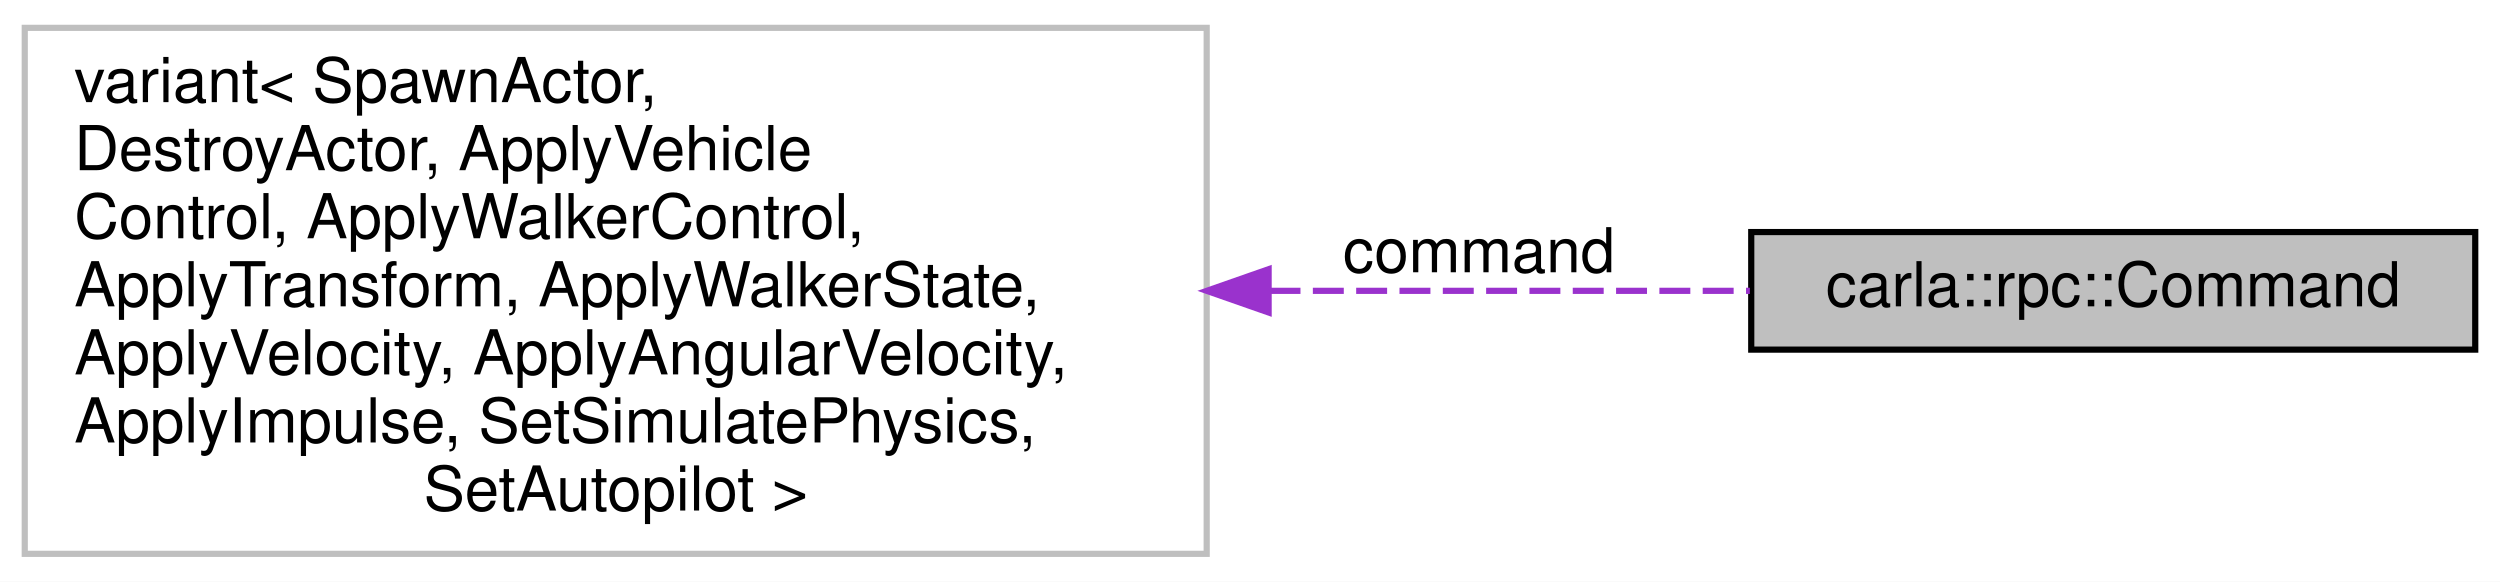
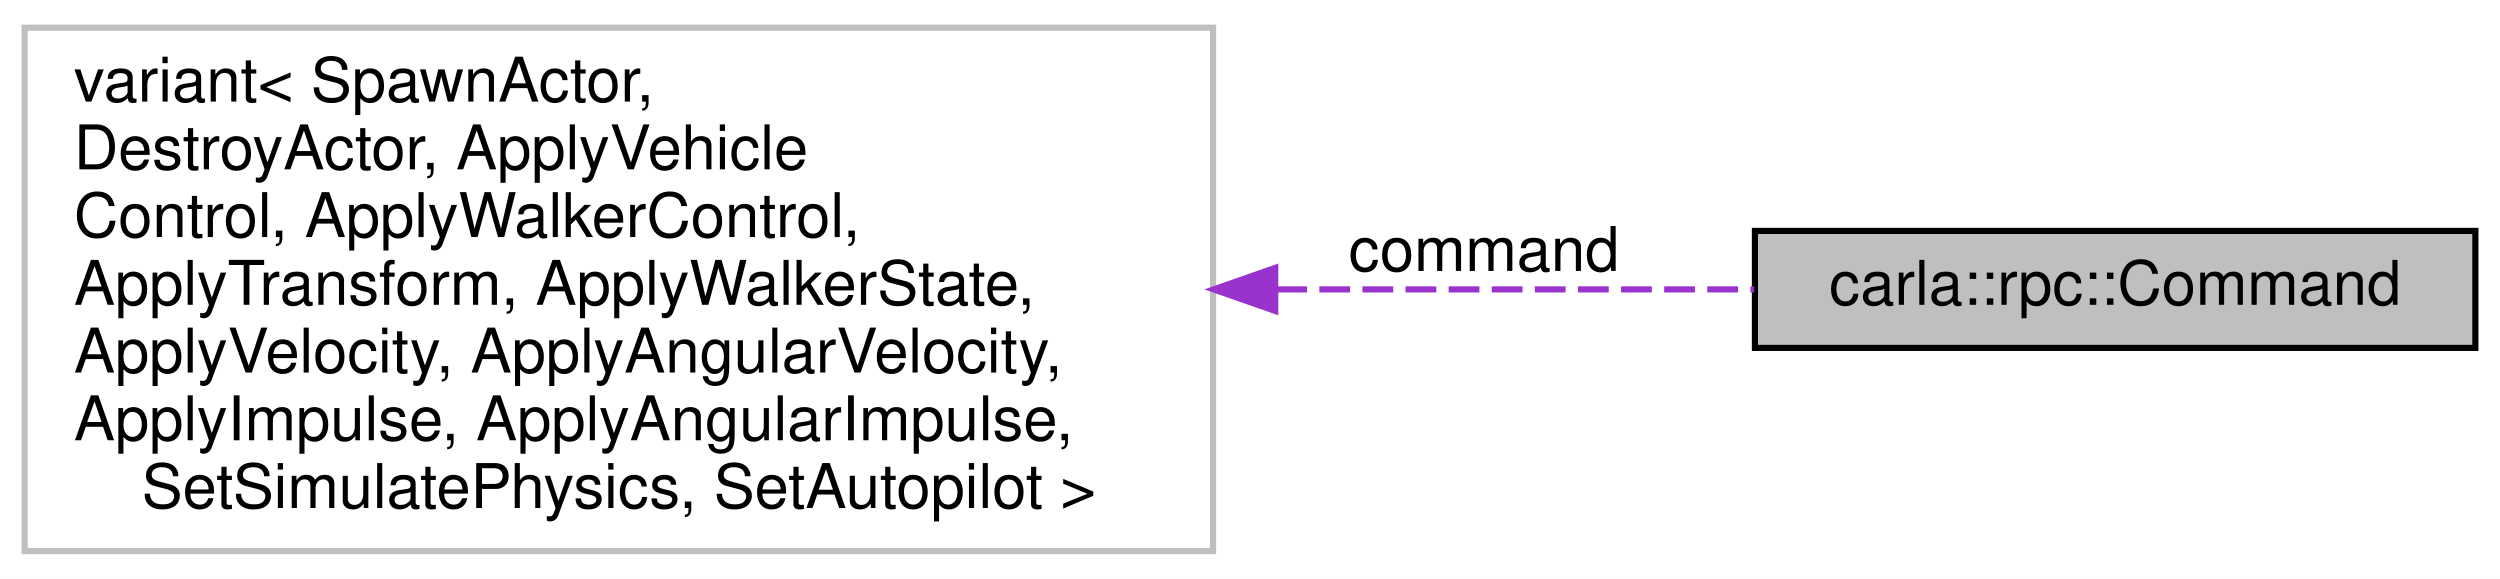
- <svg xmlns="http://www.w3.org/2000/svg" width="404pt" height="94pt" viewBox="0.00 0.00 404.00 94.00">
+ <svg xmlns="http://www.w3.org/2000/svg" width="406pt" height="94pt" viewBox="0.00 0.00 406.00 94.00">
  <g id="graph0" class="graph" transform="scale(1 1) rotate(0) translate(4 90)">
-     <polygon fill="white" stroke="none" points="-4,4 -4,-90 400,-90 400,4 -4,4" />
+     <polygon fill="white" stroke="none" points="-4,4 -4,-90 402,-90 402,4 -4,4" />
    <g id="node1" class="node">
-       <polygon fill="#bfbfbf" stroke="black" points="279,-33.5 279,-52.5 396,-52.5 396,-33.5 279,-33.5" />
-       <text text-anchor="middle" x="337.5" y="-40.5" font-family="Helvetica,sans-Serif" font-size="10.00">carla::rpc::Command</text>
+       <polygon fill="#bfbfbf" stroke="black" points="281,-33.5 281,-52.5 398,-52.5 398,-33.5 281,-33.5" />
+       <text text-anchor="middle" x="339.5" y="-40.5" font-family="Helvetica,sans-Serif" font-size="10.00">carla::rpc::Command</text>
    </g>
    <g id="node2" class="node">
-       <polygon fill="white" stroke="#bfbfbf" points="0,-0.5 0,-85.5 191,-85.5 191,-0.5 0,-0.5" />
+       <polygon fill="white" stroke="#bfbfbf" points="0,-0.5 0,-85.5 193,-85.5 193,-0.5 0,-0.5" />
      <text text-anchor="start" x="8" y="-73.5" font-family="Helvetica,sans-Serif" font-size="10.00">variant&lt; SpawnActor,</text>
      <text text-anchor="start" x="8" y="-62.5" font-family="Helvetica,sans-Serif" font-size="10.00"> DestroyActor, ApplyVehicle</text>
      <text text-anchor="start" x="8" y="-51.5" font-family="Helvetica,sans-Serif" font-size="10.00">Control, ApplyWalkerControl,</text>
      <text text-anchor="start" x="8" y="-40.5" font-family="Helvetica,sans-Serif" font-size="10.00"> ApplyTransform, ApplyWalkerState,</text>
      <text text-anchor="start" x="8" y="-29.5" font-family="Helvetica,sans-Serif" font-size="10.00"> ApplyVelocity, ApplyAngularVelocity,</text>
-       <text text-anchor="start" x="8" y="-18.5" font-family="Helvetica,sans-Serif" font-size="10.00"> ApplyImpulse, SetSimulatePhysics,</text>
-       <text text-anchor="middle" x="95.5" y="-7.5" font-family="Helvetica,sans-Serif" font-size="10.00"> SetAutopilot &gt;</text>
+       <text text-anchor="start" x="8" y="-18.5" font-family="Helvetica,sans-Serif" font-size="10.00"> ApplyImpulse, ApplyAngularImpulse,</text>
+       <text text-anchor="middle" x="96.5" y="-7.5" font-family="Helvetica,sans-Serif" font-size="10.00"> SetSimulatePhysics, SetAutopilot &gt;</text>
    </g>
    <g id="edge1" class="edge">
-       <path fill="none" stroke="#9a32cd" stroke-dasharray="5,2" d="M201.157,-43C227.794,-43 255.456,-43 278.777,-43" />
-       <polygon fill="#9a32cd" stroke="#9a32cd" points="201.01,-39.5 191.01,-43 201.01,-46.5 201.01,-39.5" />
-       <text text-anchor="middle" x="235" y="-46" font-family="Helvetica,sans-Serif" font-size="10.00"> command</text>
+       <path fill="none" stroke="#9a32cd" stroke-dasharray="5,2" d="M203.259,-43C229.932,-43 257.583,-43 280.879,-43" />
+       <polygon fill="#9a32cd" stroke="#9a32cd" points="203.096,-39.5 193.096,-43 203.096,-46.5 203.096,-39.5" />
+       <text text-anchor="middle" x="237" y="-46" font-family="Helvetica,sans-Serif" font-size="10.00"> command</text>
    </g>
  </g>
</svg>
